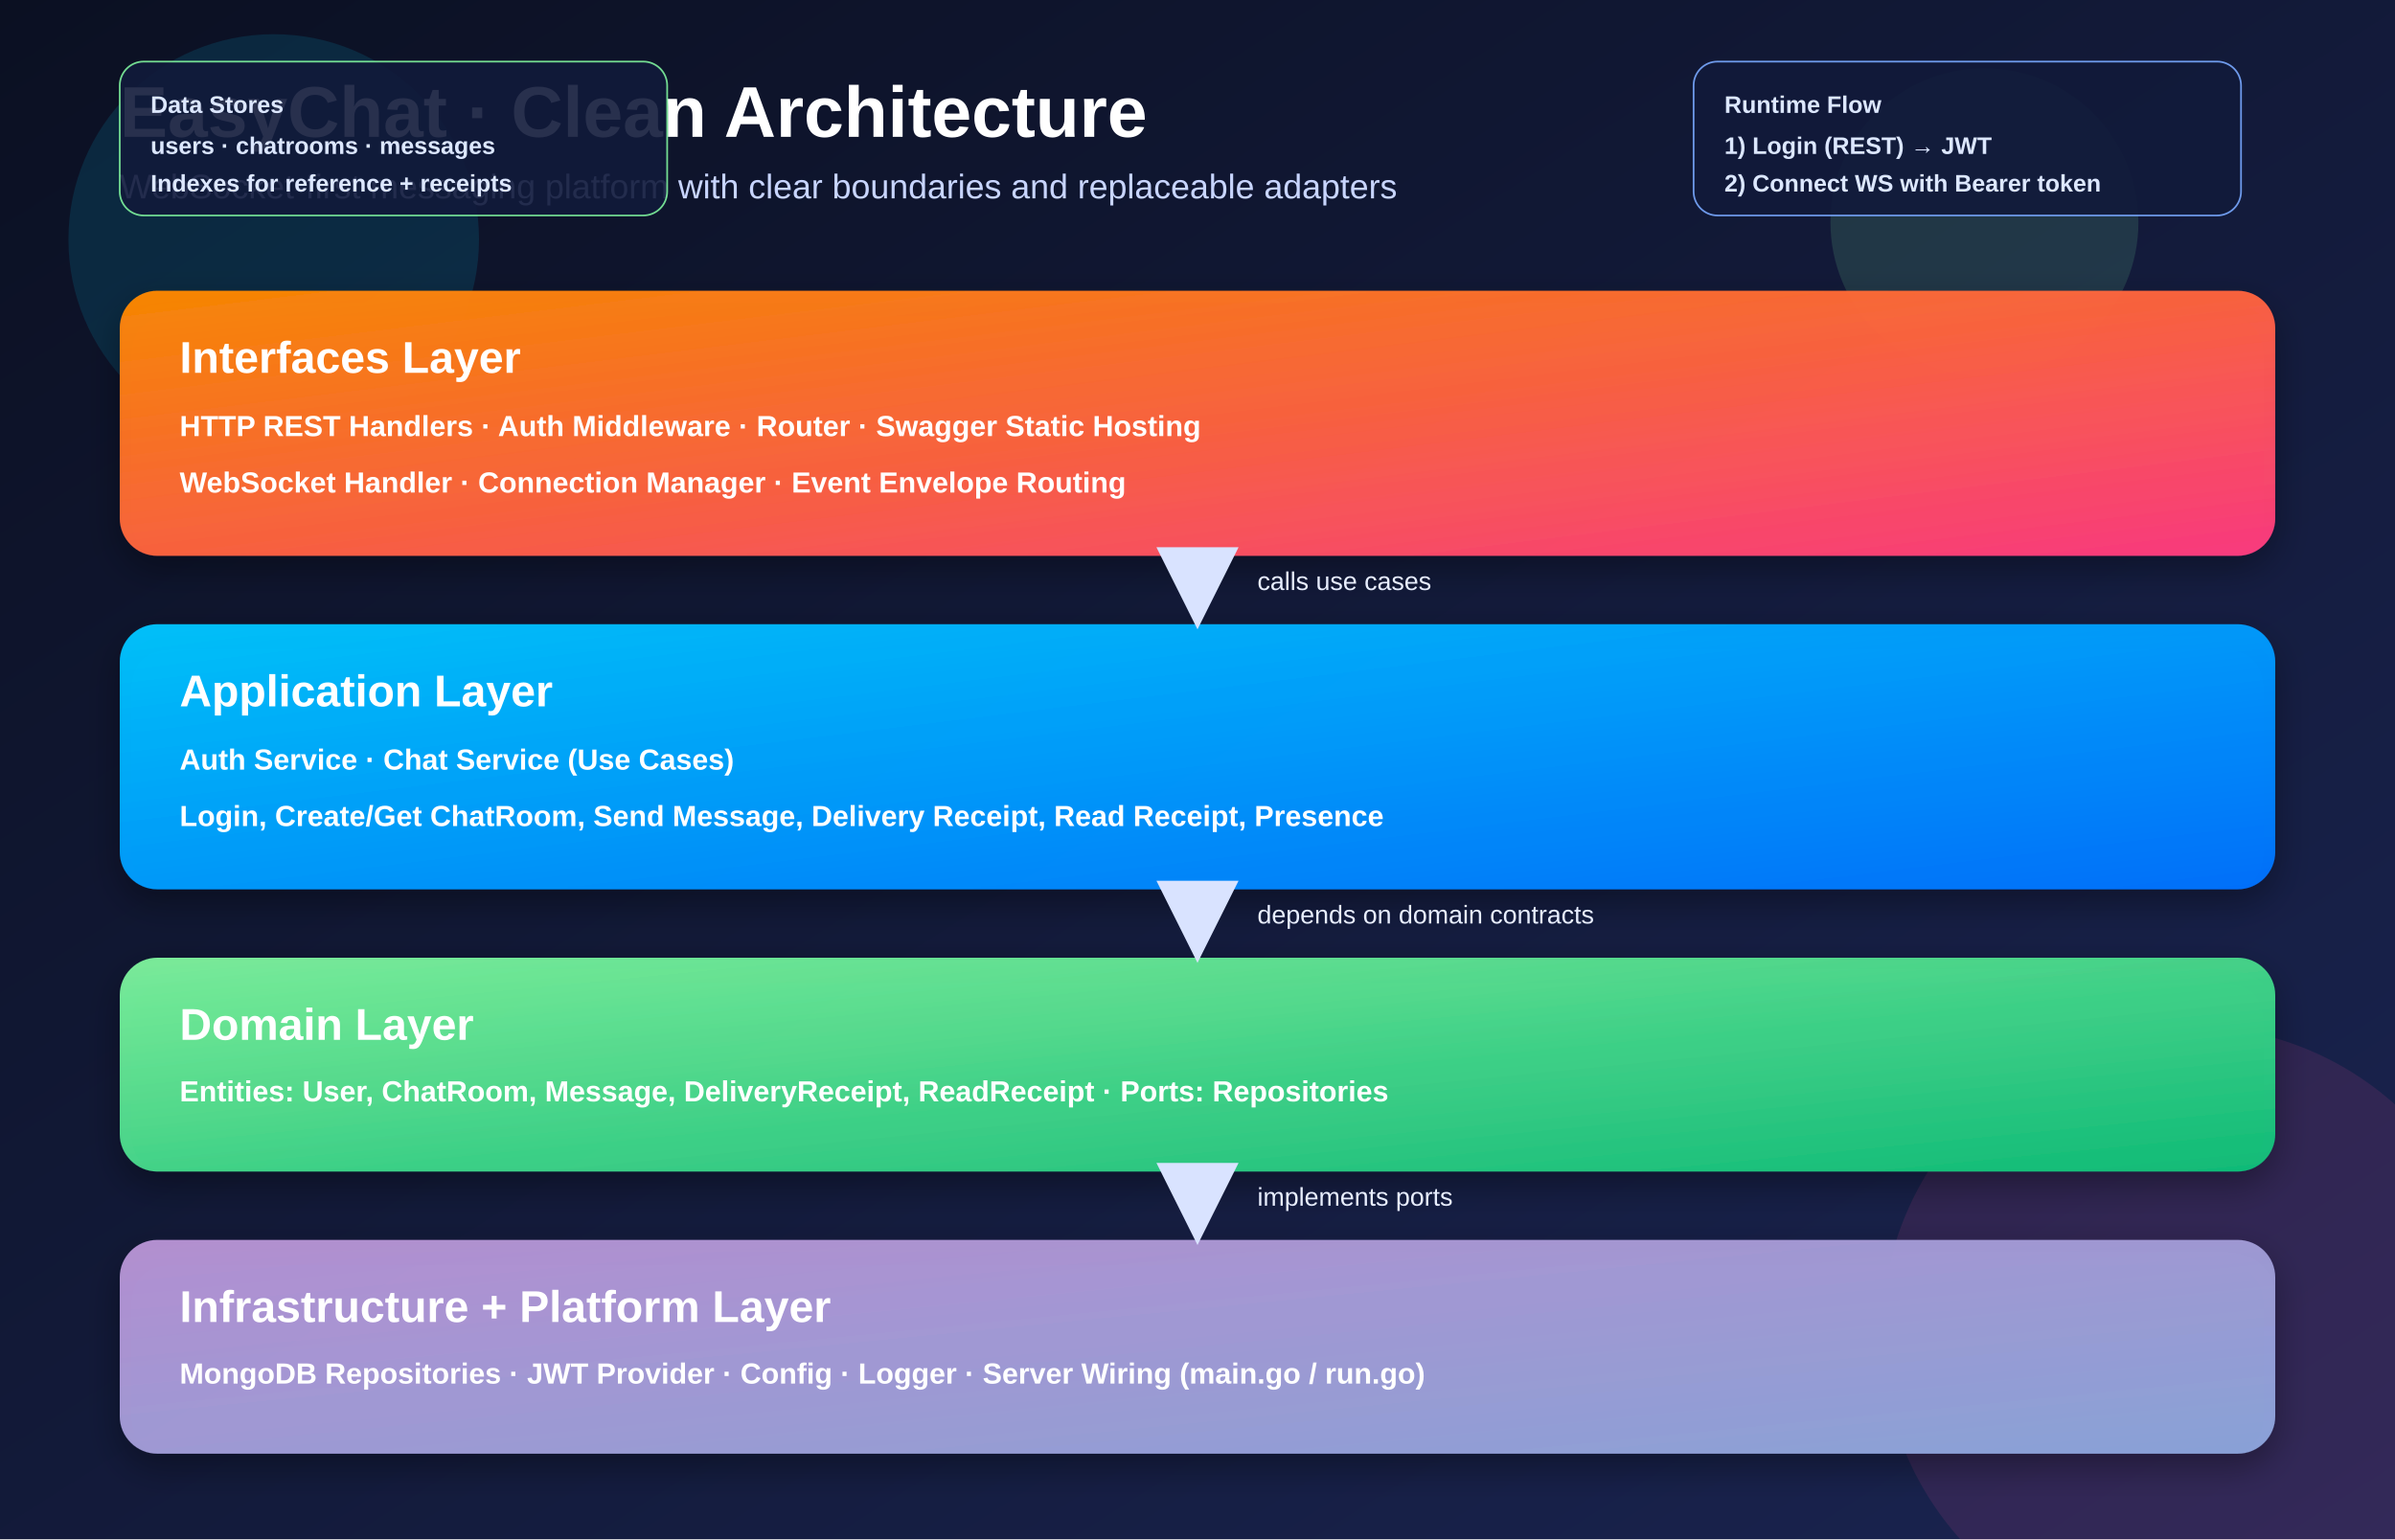
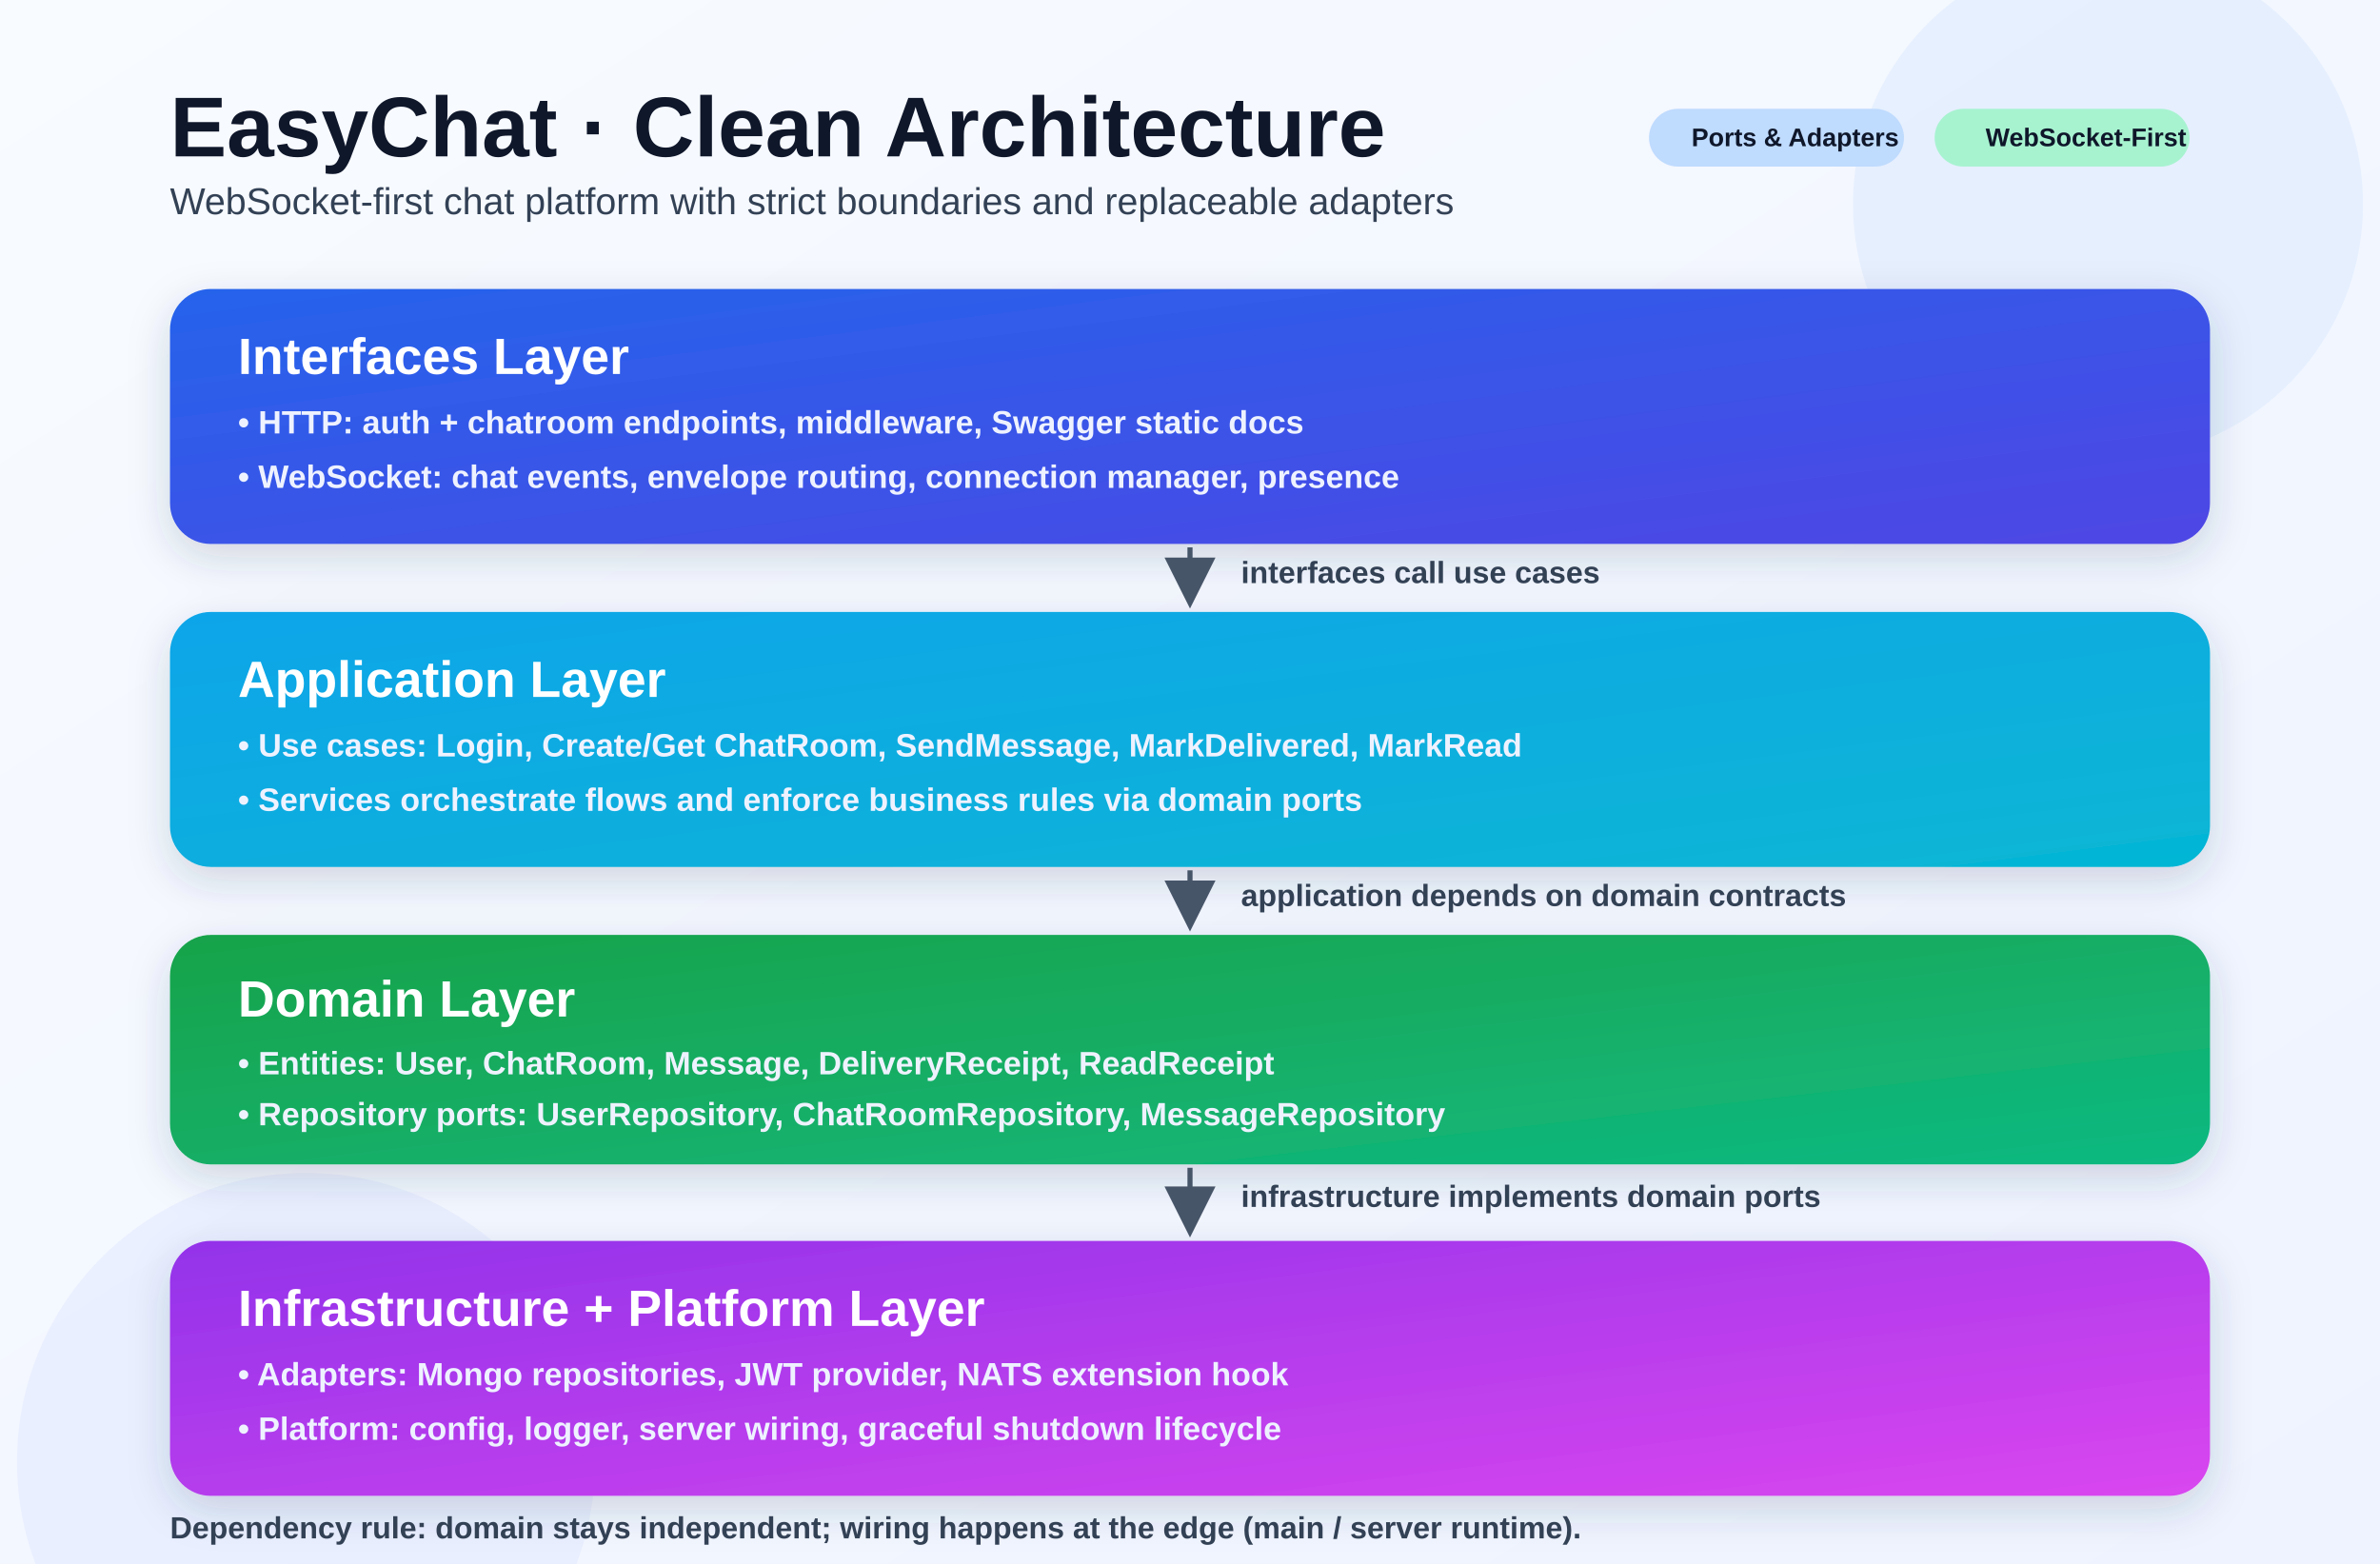
- <svg xmlns="http://www.w3.org/2000/svg" width="1400" height="900" viewBox="0 0 1400 900" role="img" aria-labelledby="title desc">
+ <svg xmlns="http://www.w3.org/2000/svg" width="1400" height="920" viewBox="0 0 1400 920" role="img" aria-labelledby="title desc">
  <defs>
    <linearGradient id="bg" x1="0" y1="0" x2="1" y2="1">
-       <stop offset="0%" stop-color="#0b1022" />
-       <stop offset="100%" stop-color="#1a2451" />
+       <stop offset="0%" stop-color="#f8fbff" />
+       <stop offset="100%" stop-color="#eef3ff" />
    </linearGradient>
-     <linearGradient id="interfacesGrad" x1="0" y1="0" x2="1" y2="1">
-       <stop offset="0%" stop-color="#ff8a00" />
-       <stop offset="100%" stop-color="#ff3d81" />
+     <linearGradient id="interfaces" x1="0" y1="0" x2="1" y2="1">
+       <stop offset="0%" stop-color="#2563eb" />
+       <stop offset="100%" stop-color="#4f46e5" />
    </linearGradient>
-     <linearGradient id="appGrad" x1="0" y1="0" x2="1" y2="1">
-       <stop offset="0%" stop-color="#00c6ff" />
-       <stop offset="100%" stop-color="#0072ff" />
+     <linearGradient id="application" x1="0" y1="0" x2="1" y2="1">
+       <stop offset="0%" stop-color="#0ea5e9" />
+       <stop offset="100%" stop-color="#06b6d4" />
    </linearGradient>
-     <linearGradient id="domainGrad" x1="0" y1="0" x2="1" y2="1">
-       <stop offset="0%" stop-color="#7ef29d" />
-       <stop offset="100%" stop-color="#0fbf79" />
+     <linearGradient id="domain" x1="0" y1="0" x2="1" y2="1">
+       <stop offset="0%" stop-color="#16a34a" />
+       <stop offset="100%" stop-color="#10b981" />
    </linearGradient>
-     <linearGradient id="infraGrad" x1="0" y1="0" x2="1" y2="1">
-       <stop offset="0%" stop-color="#b993d6" />
-       <stop offset="100%" stop-color="#8ca6db" />
+     <linearGradient id="infrastructure" x1="0" y1="0" x2="1" y2="1">
+       <stop offset="0%" stop-color="#9333ea" />
+       <stop offset="100%" stop-color="#d946ef" />
    </linearGradient>
    <filter id="shadow" x="-20%" y="-20%" width="140%" height="140%">
-       <feDropShadow dx="0" dy="8" stdDeviation="10" flood-color="#000" flood-opacity="0.35" />
+       <feDropShadow dx="0" dy="8" stdDeviation="12" flood-color="#334155" flood-opacity="0.18" />
    </filter>
-     <marker id="arrow" markerWidth="12" markerHeight="12" refX="10" refY="6" orient="auto">
-       <path d="M0,0 L12,6 L0,12 z" fill="#d9e3ff" />
+     <marker id="arrow" markerWidth="10" markerHeight="10" refX="8" refY="5" orient="auto">
+       <path d="M0,0 L10,5 L0,10 Z" fill="#475569" />
    </marker>
    <style>
-       .title { font: 700 42px 'Segoe UI', Arial, sans-serif; fill: #ffffff; }
-       .subtitle { font: 500 20px 'Segoe UI', Arial, sans-serif; fill: #c8d5ff; }
-       .layer-title { font: 700 26px 'Segoe UI', Arial, sans-serif; fill: #ffffff; }
-       .item { font: 600 17px 'Segoe UI', Arial, sans-serif; fill: #ffffff; }
-       .small { font: 500 15px 'Segoe UI', Arial, sans-serif; fill: #e8eeff; }
-       .legend { font: 600 14px 'Segoe UI', Arial, sans-serif; fill: #dce7ff; }
+       .h1 { font: 800 50px 'Segoe UI', Arial, sans-serif; fill: #0f172a; }
+       .sub { font: 500 22px 'Segoe UI', Arial, sans-serif; fill: #334155; }
+       .chip { font: 700 15px 'Segoe UI', Arial, sans-serif; fill: #0f172a; }
+       .layer { font: 800 30px 'Segoe UI', Arial, sans-serif; fill: #ffffff; }
+       .item { font: 600 19px 'Segoe UI', Arial, sans-serif; fill: #eef2ff; }
+       .rule { font: 600 18px 'Segoe UI', Arial, sans-serif; fill: #334155; }
    </style>
  </defs>
-   <rect x="0" y="0" width="1400" height="900" fill="url(#bg)" />
-   <circle cx="160" cy="140" r="120" fill="#00d4ff" opacity="0.12" />
-   <circle cx="1280" cy="780" r="180" fill="#ff4f9a" opacity="0.11" />
-   <circle cx="1160" cy="130" r="90" fill="#7ef29d" opacity="0.14" />
-   <text x="70" y="80" class="title">EasyChat · Clean Architecture</text>
-   <text x="70" y="116" class="subtitle">WebSocket-first messaging platform with clear boundaries and replaceable adapters</text>
+   <rect width="1400" height="920" fill="url(#bg)" />
+   <circle cx="1240" cy="120" r="150" fill="#dbeafe" opacity="0.55" />
+   <circle cx="180" cy="860" r="170" fill="#e0e7ff" opacity="0.5" />
+   <text x="100" y="92" class="h1">EasyChat · Clean Architecture</text>
+   <text x="100" y="126" class="sub">WebSocket-first chat platform with strict boundaries and replaceable adapters</text>
+   <rect x="970" y="64" width="150" height="34" rx="17" fill="#bfdbfe" />
+   <text x="995" y="86" class="chip">Ports &amp; Adapters</text>
+   <rect x="1138" y="64" width="150" height="34" rx="17" fill="#a7f3d0" />
+   <text x="1168" y="86" class="chip">WebSocket-First</text>
  <g filter="url(#shadow)">
-     <rect x="70" y="170" rx="22" ry="22" width="1260" height="155" fill="url(#interfacesGrad)" opacity="0.96" />
+     <rect x="100" y="170" width="1200" height="150" rx="24" fill="url(#interfaces)" />
+     <rect x="100" y="360" width="1200" height="150" rx="24" fill="url(#application)" />
+     <rect x="100" y="550" width="1200" height="135" rx="24" fill="url(#domain)" />
+     <rect x="100" y="730" width="1200" height="150" rx="24" fill="url(#infrastructure)" />
  </g>
-   <text x="105" y="218" class="layer-title">Interfaces Layer</text>
-   <text x="105" y="255" class="item">HTTP REST Handlers · Auth Middleware · Router · Swagger Static Hosting</text>
-   <text x="105" y="288" class="item">WebSocket Handler · Connection Manager · Event Envelope Routing</text>
-   <g filter="url(#shadow)">
-     <rect x="70" y="365" rx="22" ry="22" width="1260" height="155" fill="url(#appGrad)" opacity="0.96" />
-   </g>
-   <text x="105" y="413" class="layer-title">Application Layer</text>
-   <text x="105" y="450" class="item">Auth Service · Chat Service (Use Cases)</text>
-   <text x="105" y="483" class="item">Login, Create/Get ChatRoom, Send Message, Delivery Receipt, Read Receipt, Presence</text>
-   <g filter="url(#shadow)">
-     <rect x="70" y="560" rx="22" ry="22" width="1260" height="125" fill="url(#domainGrad)" opacity="0.96" />
-   </g>
-   <text x="105" y="608" class="layer-title">Domain Layer</text>
-   <text x="105" y="644" class="item">Entities: User, ChatRoom, Message, DeliveryReceipt, ReadReceipt · Ports: Repositories</text>
-   <g filter="url(#shadow)">
-     <rect x="70" y="725" rx="22" ry="22" width="1260" height="125" fill="url(#infraGrad)" opacity="0.96" />
-   </g>
-   <text x="105" y="773" class="layer-title">Infrastructure + Platform Layer</text>
-   <text x="105" y="809" class="item">MongoDB Repositories · JWT Provider · Config · Logger · Server Wiring (main.go / run.go)</text>
-   <line x1="700" y1="325" x2="700" y2="360" stroke="#d9e3ff" stroke-width="4" marker-end="url(#arrow)" />
-   <line x1="700" y1="520" x2="700" y2="555" stroke="#d9e3ff" stroke-width="4" marker-end="url(#arrow)" />
-   <line x1="700" y1="685" x2="700" y2="720" stroke="#d9e3ff" stroke-width="4" marker-end="url(#arrow)" />
-   <text x="735" y="345" class="small">calls use cases</text>
-   <text x="735" y="540" class="small">depends on domain contracts</text>
-   <text x="735" y="705" class="small">implements ports</text>
-   <rect x="990" y="36" width="320" height="90" rx="14" fill="#111a3a" opacity="0.9" stroke="#78a8ff" />
-   <text x="1008" y="66" class="legend">Runtime Flow</text>
-   <text x="1008" y="90" class="legend">1) Login (REST) → JWT</text>
-   <text x="1008" y="112" class="legend">2) Connect WS with Bearer token</text>
-   <rect x="70" y="36" width="320" height="90" rx="14" fill="#111a3a" opacity="0.9" stroke="#7ef29d" />
-   <text x="88" y="66" class="legend">Data Stores</text>
-   <text x="88" y="90" class="legend">users · chatrooms · messages</text>
-   <text x="88" y="112" class="legend">Indexes for reference + receipts</text>
+   <text x="140" y="220" class="layer">Interfaces Layer</text>
+   <text x="140" y="255" class="item">• HTTP: auth + chatroom endpoints, middleware, Swagger static docs</text>
+   <text x="140" y="287" class="item">• WebSocket: chat events, envelope routing, connection manager, presence</text>
+   <text x="140" y="410" class="layer">Application Layer</text>
+   <text x="140" y="445" class="item">• Use cases: Login, Create/Get ChatRoom, SendMessage, MarkDelivered, MarkRead</text>
+   <text x="140" y="477" class="item">• Services orchestrate flows and enforce business rules via domain ports</text>
+   <text x="140" y="598" class="layer">Domain Layer</text>
+   <text x="140" y="632" class="item">• Entities: User, ChatRoom, Message, DeliveryReceipt, ReadReceipt</text>
+   <text x="140" y="662" class="item">• Repository ports: UserRepository, ChatRoomRepository, MessageRepository</text>
+   <text x="140" y="780" class="layer">Infrastructure + Platform Layer</text>
+   <text x="140" y="815" class="item">• Adapters: Mongo repositories, JWT provider, NATS extension hook</text>
+   <text x="140" y="847" class="item">• Platform: config, logger, server wiring, graceful shutdown lifecycle</text>
+   <line x1="700" y1="322" x2="700" y2="352" stroke="#475569" stroke-width="3" marker-end="url(#arrow)" />
+   <line x1="700" y1="512" x2="700" y2="542" stroke="#475569" stroke-width="3" marker-end="url(#arrow)" />
+   <line x1="700" y1="687" x2="700" y2="722" stroke="#475569" stroke-width="3" marker-end="url(#arrow)" />
+   <text x="730" y="343" class="rule">interfaces call use cases</text>
+   <text x="730" y="533" class="rule">application depends on domain contracts</text>
+   <text x="730" y="710" class="rule">infrastructure implements domain ports</text>
+   <text x="100" y="905" class="rule">Dependency rule: domain stays independent; wiring happens at the edge (main / server runtime).</text>
</svg>
